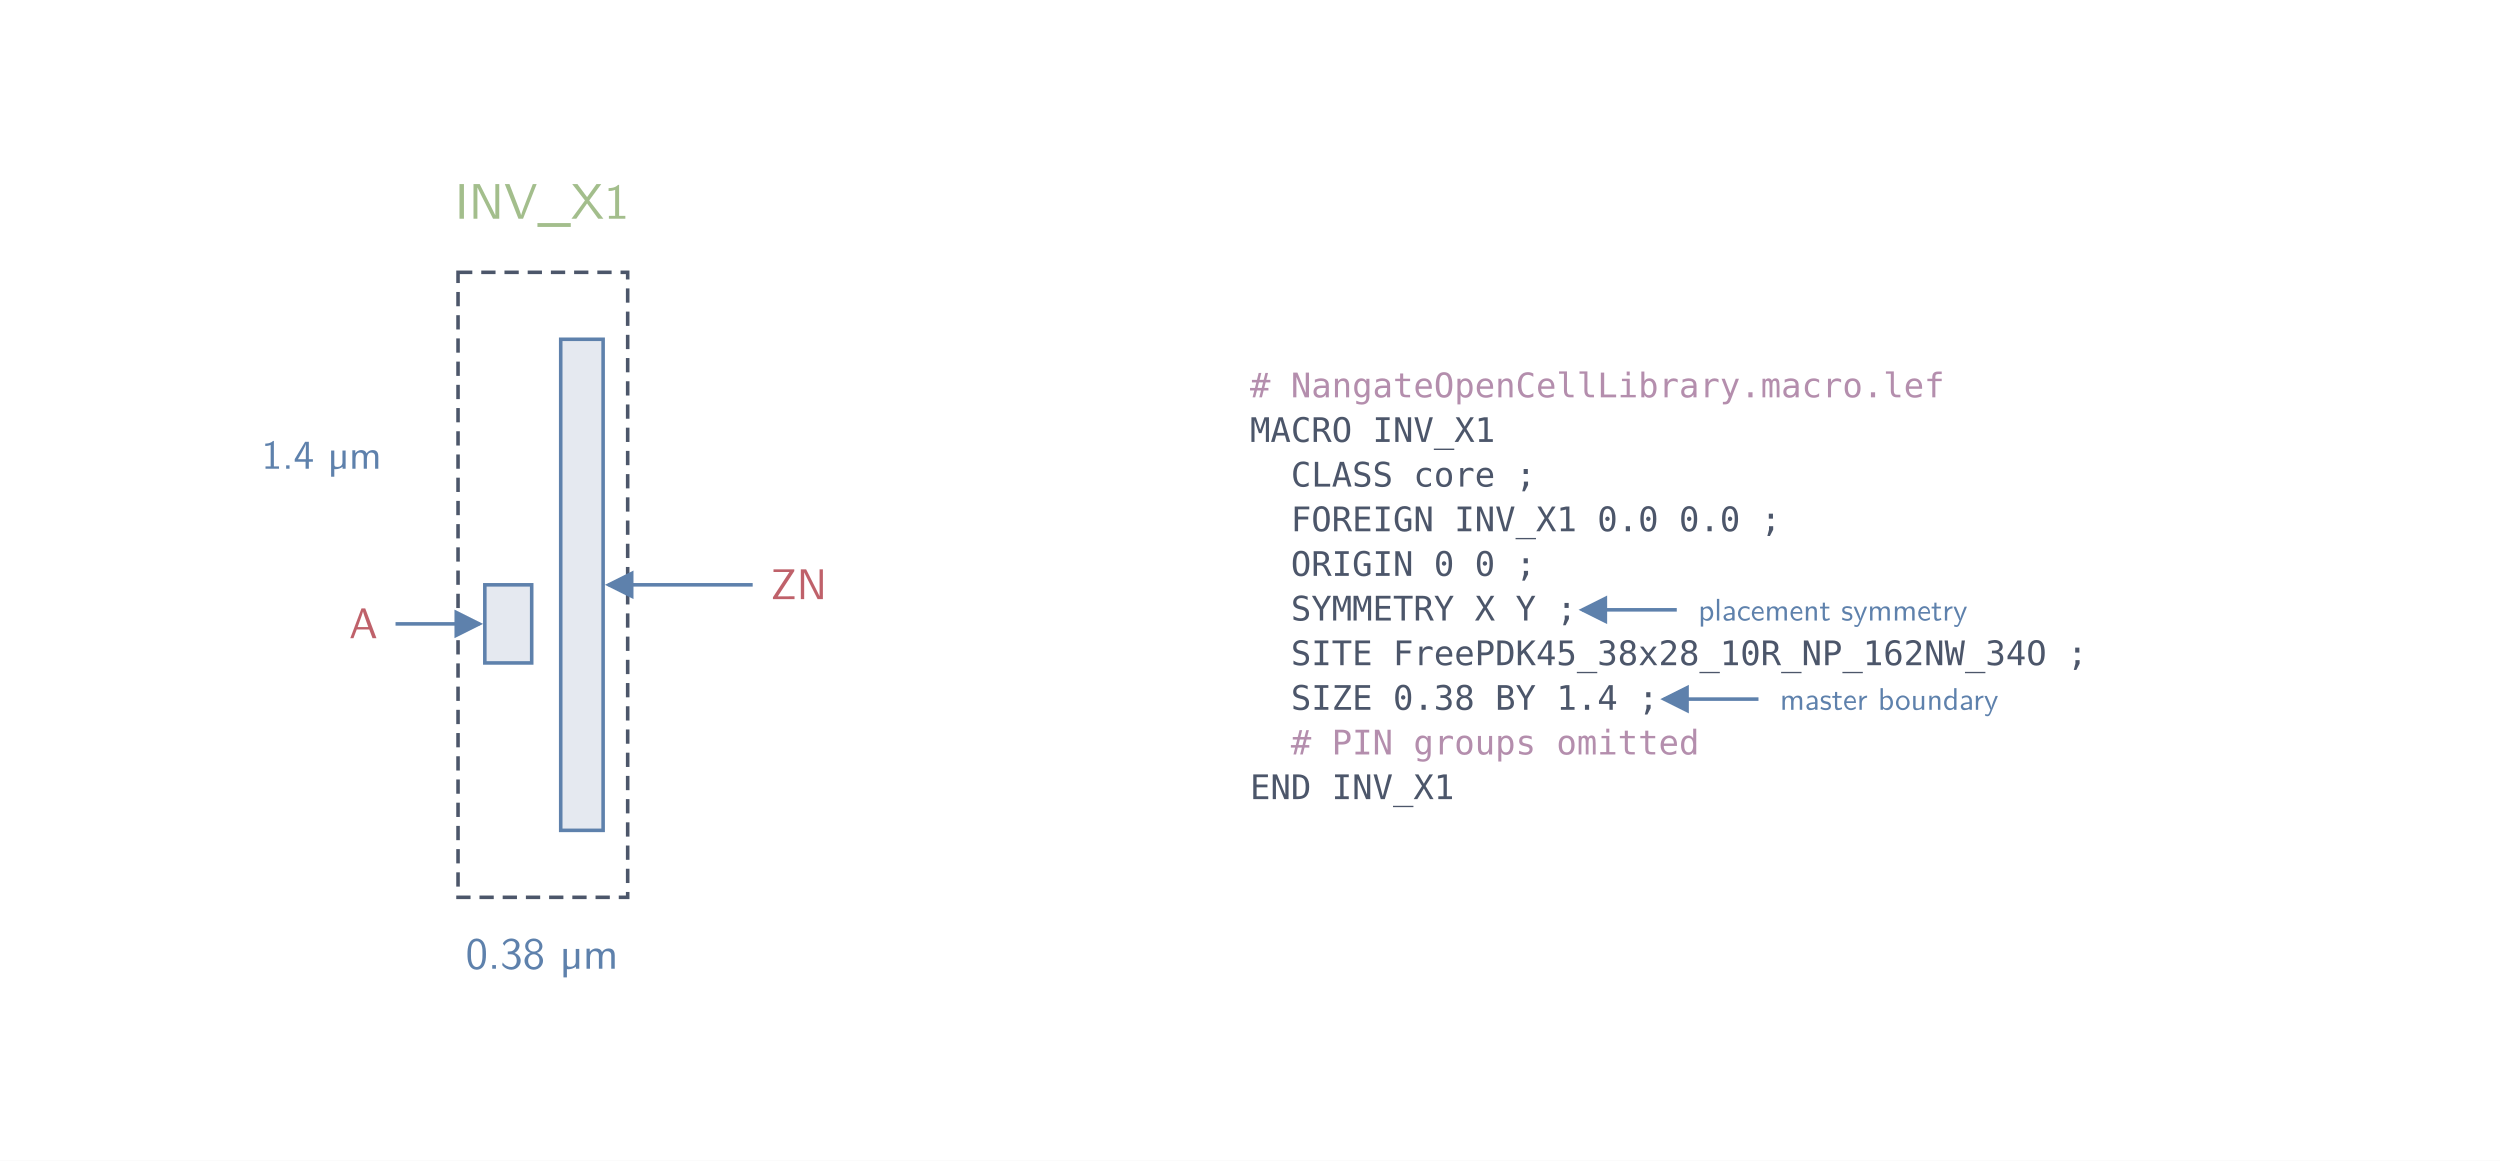
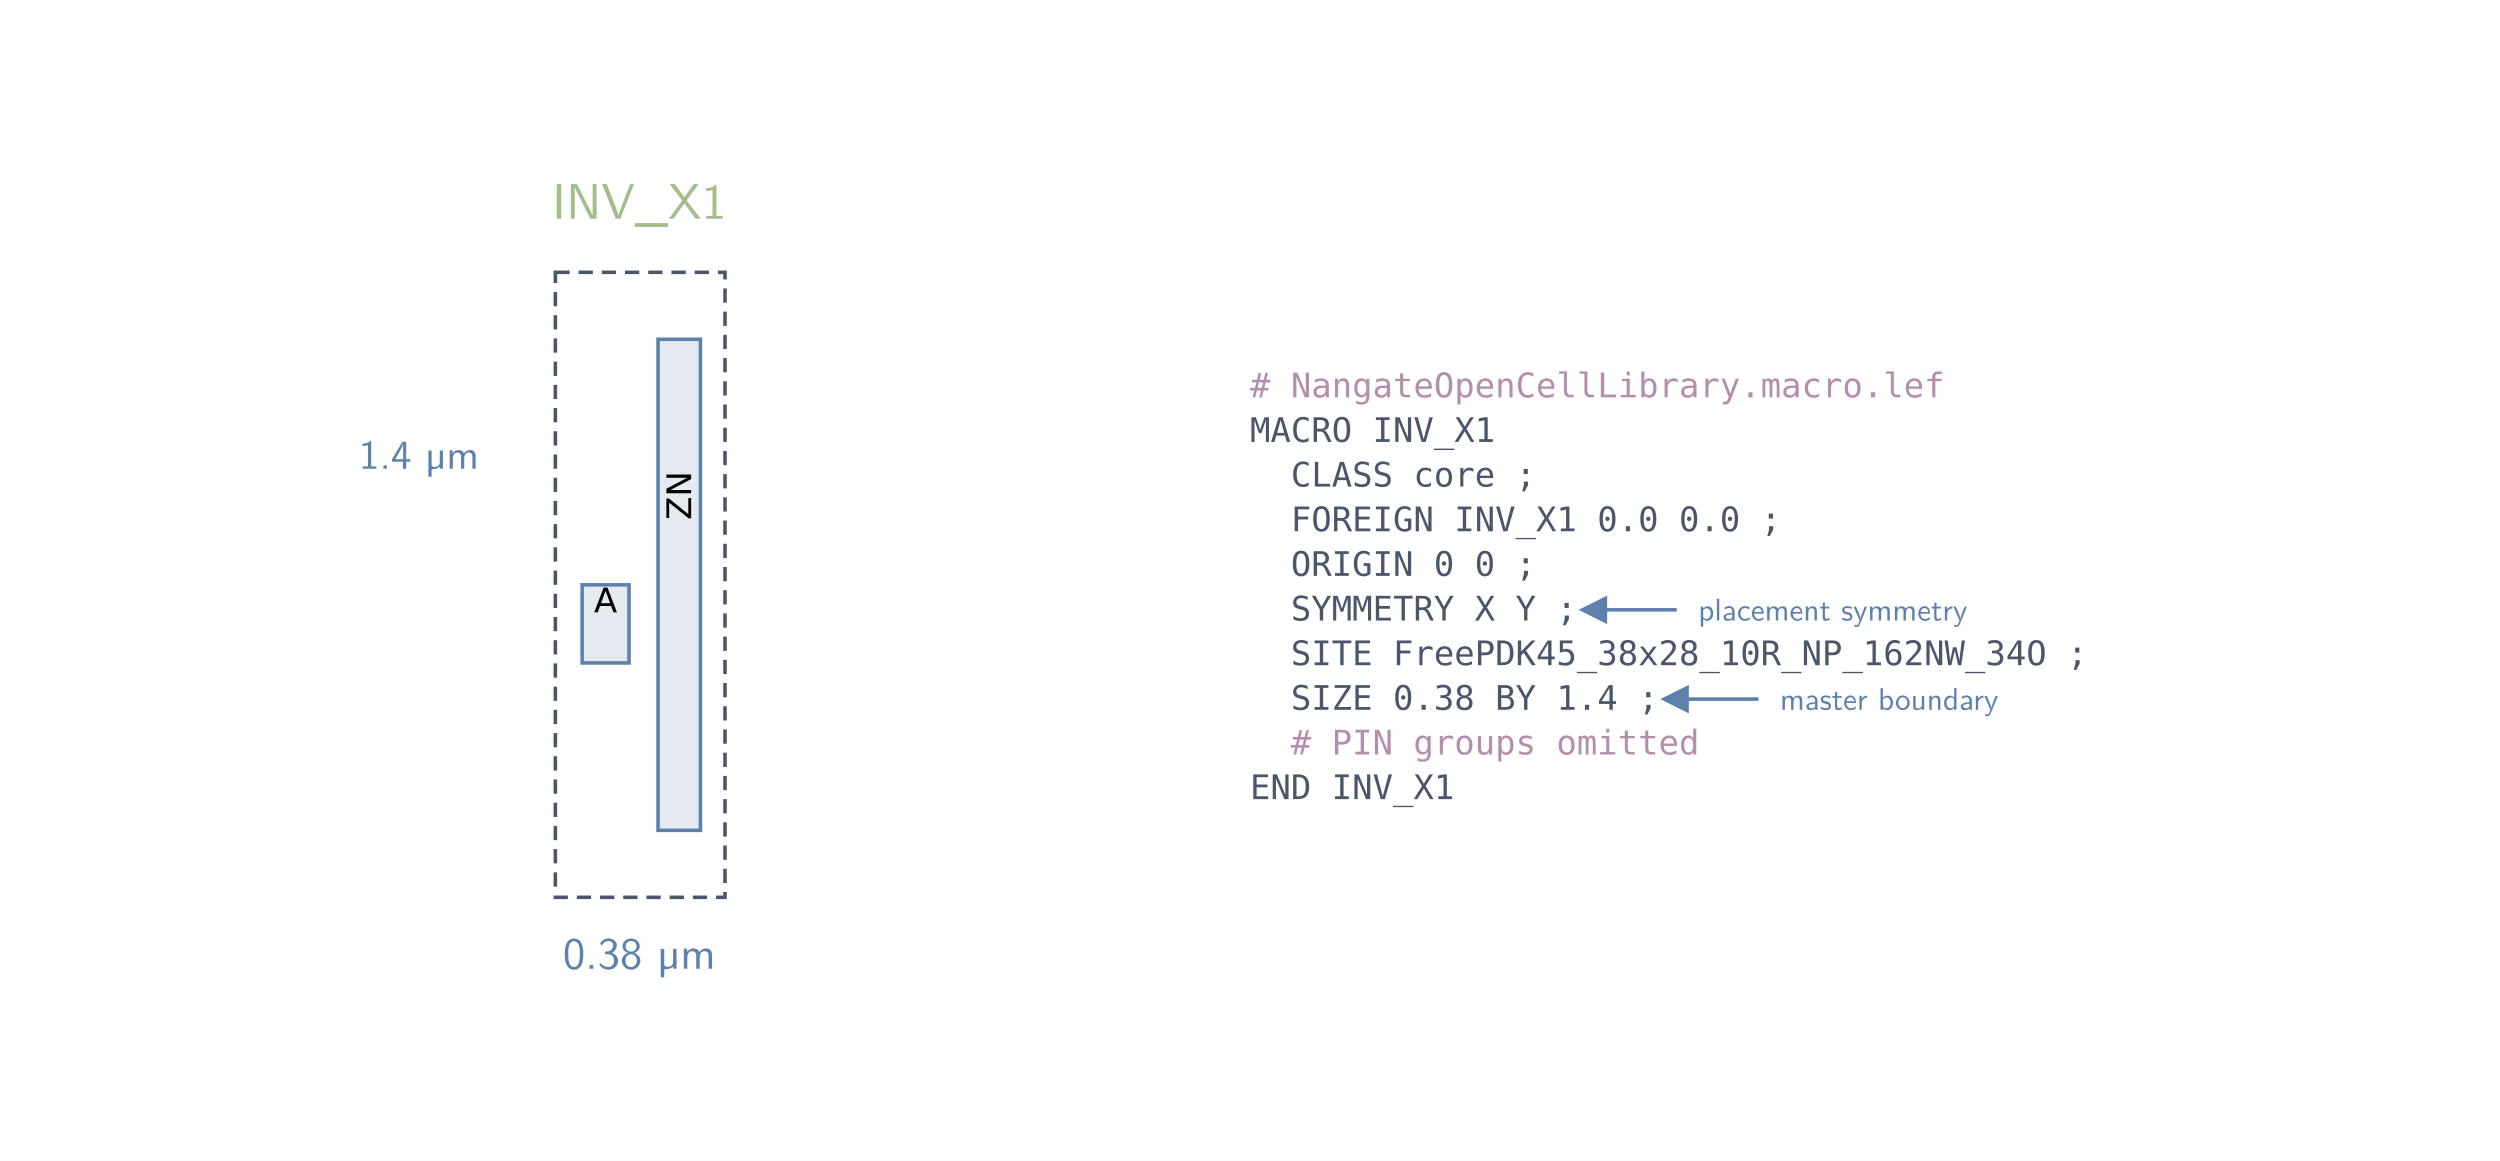
<svg xmlns="http://www.w3.org/2000/svg" width="1400" height="650" viewBox="0 0 1400 650">
  <defs>
    <marker id="a" markerWidth="8" markerHeight="8" refX="7" refY="4" orient="auto">
      <path d="M0,0 L8,4 L0,8" fill="#5E81AC" />
    </marker>
  </defs>
  <rect width="1400" height="650" fill="white" />
-   <g transform="translate(66.5,82.5) scale(1)">
+   <g transform="translate(121.0,82.5) scale(1)">
    <rect x="190" y="70.0" width="95.0" height="350.0" fill="none" stroke="#4C566A" stroke-width="2" stroke-dasharray="8 5" />
    <text x="237" y="40" font-family="Latin Modern Sans, sans-serif" font-size="28" fill="#A3BE8C" text-anchor="middle" xml:space="preserve">INV_X1</text>
    <polygon points="205.0,288.75 231.25,288.75 231.25,245.0 205.0,245.0" fill="#E5E9F0" stroke="#5E81AC" stroke-width="2" />
-     <text x="145" y="274.875" font-family="Latin Modern Sans, sans-serif" font-size="24" fill="#BF616A" text-anchor="end" xml:space="preserve">A</text>
-     <path d="M155,266.875 L202.0,266.875" stroke="#5E81AC" stroke-width="2" fill="none" marker-end="url(#a)" />
    <polygon points="247.5,382.5 271.25,382.5 271.25,107.5 247.5,107.5" fill="#E5E9F0" stroke="#5E81AC" stroke-width="2" />
-     <text x="365" y="253.0" font-family="Latin Modern Sans, sans-serif" font-size="24" fill="#BF616A" text-anchor="start" xml:space="preserve">ZN</text>
-     <path d="M355,245.0 L274.25,245.0" stroke="#5E81AC" stroke-width="2" fill="none" marker-end="url(#a)" />
+     <text x="218.125" y="253.75" fill="#000000" font-family="DejaVu Sans,sans-serif" font-size="19" text-anchor="middle" dy="0.35em" transform="rotate(0,218.125,253.75)">A</text>
+     <text x="259.375" y="195.0" fill="#000000" font-family="DejaVu Sans,sans-serif" font-size="19" text-anchor="middle" dy="0.35em" transform="rotate(-90,259.375,195.0)">ZN</text>
    <text x="237" y="460" font-family="Latin Modern Sans, sans-serif" font-size="25" fill="#5E81AC" text-anchor="middle" xml:space="preserve">0.38 µm</text>
    <text x="80" y="180" font-family="Latin Modern Sans, sans-serif" font-size="23" fill="#5E81AC" text-anchor="start" xml:space="preserve">1.4 µm</text>
  </g>
-   <text x="996.75" y="397.5" font-family="Latin Modern Sans, sans-serif" font-size="17.5" fill="#5E81AC" text-anchor="start" xml:space="preserve">master boundary</text>
-   <path d="M984.75,391.5 L931.75,391.5" stroke="#5E81AC" stroke-width="2" fill="none" marker-end="url(#a)" />
-   <text x="951.0" y="347.5" font-family="Latin Modern Sans, sans-serif" font-size="17.5" fill="#5E81AC" text-anchor="start" xml:space="preserve">placement symmetry</text>
-   <path d="M939.0,341.5 L886.0,341.5" stroke="#5E81AC" stroke-width="2" fill="none" marker-end="url(#a)" />
  <text x="700" y="222.5" font-family="DejaVu Sans Mono" font-size="19" fill="#B48EAD" text-anchor="start" xml:space="preserve"># NangateOpenCellLibrary.macro.lef</text>
  <text x="700" y="247.5" font-family="DejaVu Sans Mono" font-size="19" fill="#4C566A" text-anchor="start" xml:space="preserve">MACRO INV_X1</text>
  <text x="700" y="272.5" font-family="DejaVu Sans Mono" font-size="19" fill="#4C566A" text-anchor="start" xml:space="preserve">  CLASS core ;</text>
  <text x="700" y="297.5" font-family="DejaVu Sans Mono" font-size="19" fill="#4C566A" text-anchor="start" xml:space="preserve">  FOREIGN INV_X1 0.0 0.0 ;</text>
  <text x="700" y="322.5" font-family="DejaVu Sans Mono" font-size="19" fill="#4C566A" text-anchor="start" xml:space="preserve">  ORIGIN 0 0 ;</text>
  <text x="700" y="347.5" font-family="DejaVu Sans Mono" font-size="19" fill="#4C566A" text-anchor="start" xml:space="preserve">  SYMMETRY X Y ;</text>
  <text x="700" y="372.5" font-family="DejaVu Sans Mono" font-size="19" fill="#4C566A" text-anchor="start" xml:space="preserve">  SITE FreePDK45_38x28_10R_NP_162NW_34O ;</text>
  <text x="700" y="397.5" font-family="DejaVu Sans Mono" font-size="19" fill="#4C566A" text-anchor="start" xml:space="preserve">  SIZE 0.38 BY 1.4 ;</text>
  <text x="700" y="422.5" font-family="DejaVu Sans Mono" font-size="19" fill="#B48EAD" text-anchor="start" xml:space="preserve">  # PIN groups omitted</text>
  <text x="700" y="447.5" font-family="DejaVu Sans Mono" font-size="19" fill="#4C566A" text-anchor="start" xml:space="preserve">END INV_X1</text>
+   <text x="996.75" y="397.5" font-family="Latin Modern Sans, sans-serif" font-size="17.5" fill="#5E81AC" text-anchor="start" xml:space="preserve">master boundary</text>
+   <path d="M984.75,391.5 L931.75,391.5" stroke="#5E81AC" stroke-width="2" fill="none" marker-end="url(#a)" />
+   <text x="951.0" y="347.5" font-family="Latin Modern Sans, sans-serif" font-size="17.5" fill="#5E81AC" text-anchor="start" xml:space="preserve">placement symmetry</text>
+   <path d="M939.0,341.5 L886.0,341.5" stroke="#5E81AC" stroke-width="2" fill="none" marker-end="url(#a)" />
</svg>
